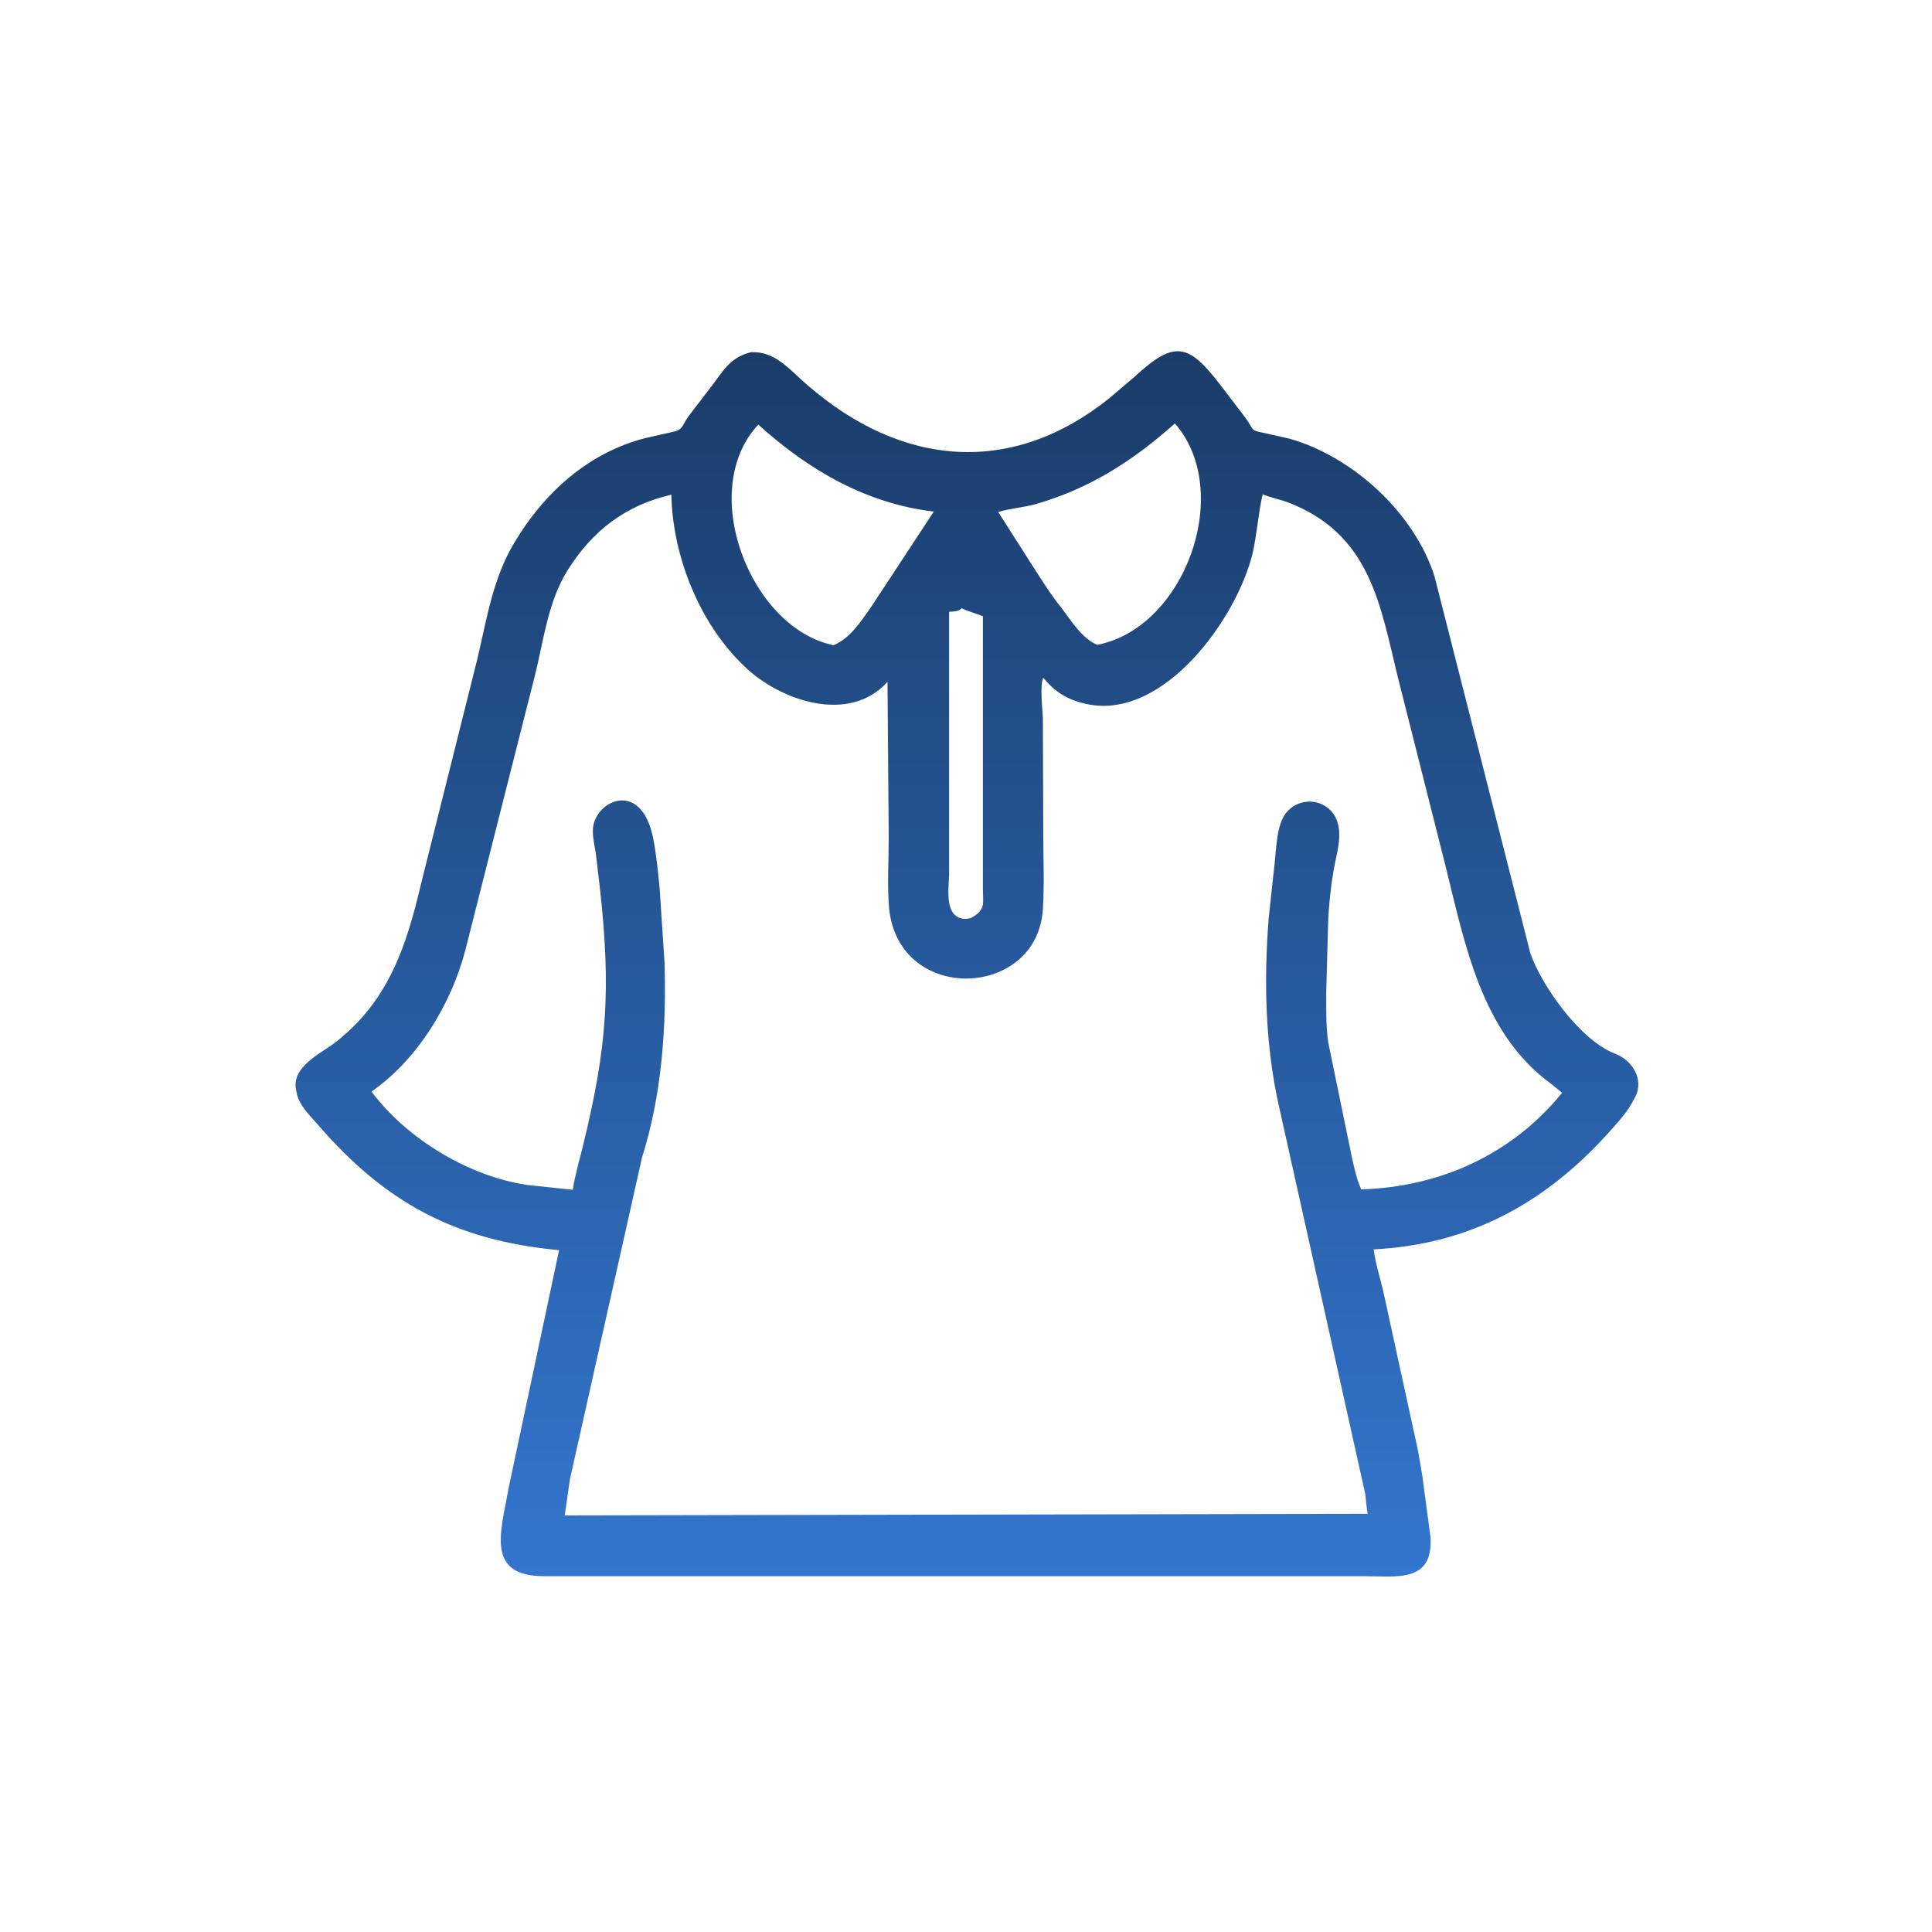
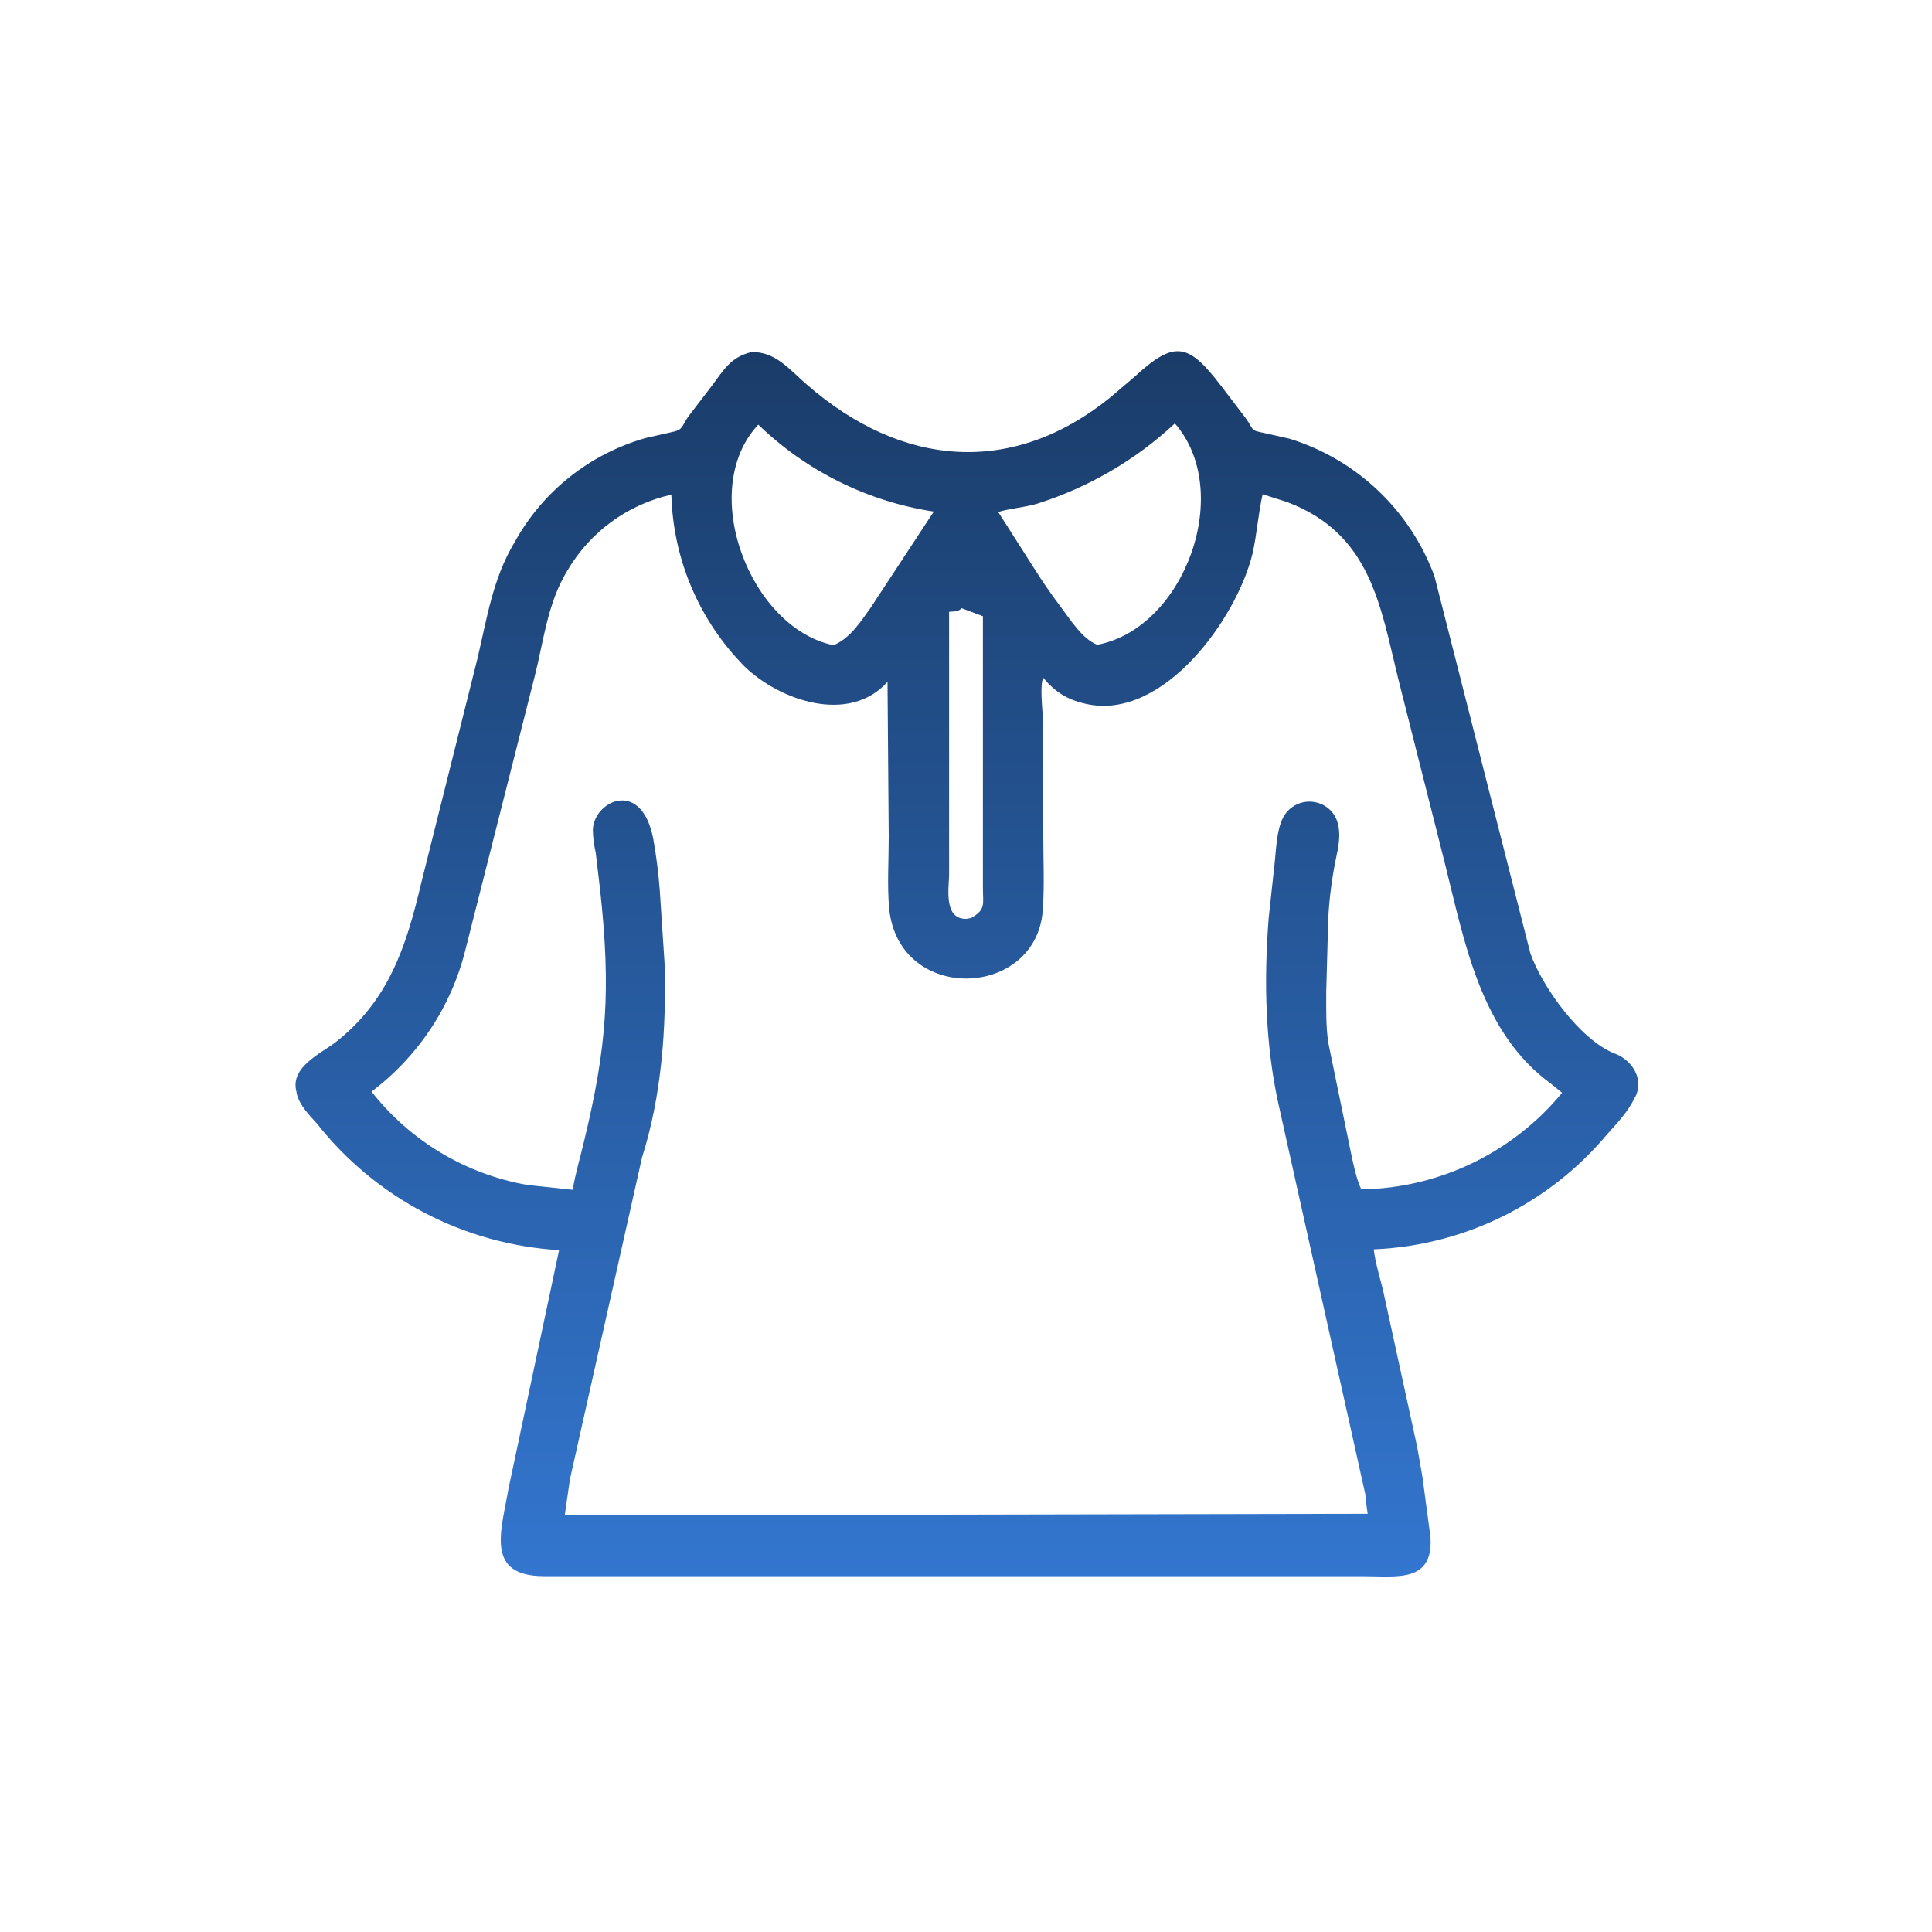
- <svg xmlns="http://www.w3.org/2000/svg" width="48" height="48" viewBox="0 0 48 48" fill="none">
-   <path d="M31.86 39.16L13.52 39.16C12.05 39.16 12.45 38.05 12.63 37L13.89 31.06C11.31 30.82 9.56 29.88 7.87 27.91C7.68 27.7 7.46 27.48 7.38 27.2L7.36 27.1C7.22 26.51 7.96 26.18 8.33 25.9C9.65 24.87 10.09 23.53 10.46 21.96L11.86 16.37C12.1 15.36 12.24 14.38 12.78 13.48C13.52 12.24 14.62 11.24 16.05 10.88L16.67 10.74C16.98 10.68 16.92 10.61 17.1 10.35L17.69 9.58C17.98 9.19 18.16 8.87 18.66 8.75C19.26 8.72 19.62 9.19 20.04 9.55C22.41 11.62 25.16 11.84 27.59 9.87L28.2 9.35C29.19 8.44 29.53 8.53 30.34 9.59L30.95 10.39C31.18 10.71 31.04 10.68 31.42 10.76L32.04 10.9C33.6 11.34 35.14 12.74 35.64 14.32L38.02 23.68C38.3 24.49 39.26 25.85 40.13 26.18C40.55 26.34 40.85 26.81 40.63 27.25L40.61 27.28C40.45 27.62 40.18 27.9 39.93 28.18C38.35 29.92 36.48 30.92 34.13 31.04C34.17 31.37 34.28 31.73 34.36 32.05L35.21 35.95C35.26 36.19 35.3 36.44 35.34 36.69L35.54 38.19C35.61 39.33 34.71 39.16 33.87 39.16L31.86 39.16ZM29.19 10.52C28.16 11.44 27.09 12.13 25.75 12.52C25.43 12.61 25.1 12.63 24.8 12.72L25.68 14.1C25.9 14.44 26.11 14.78 26.37 15.1C26.61 15.42 26.89 15.87 27.26 16.02C29.43 15.61 30.67 12.22 29.19 10.52ZM18.84 10.55C17.31 12.18 18.64 15.61 20.71 16.03C21.12 15.86 21.38 15.45 21.63 15.1L23.2 12.71C21.51 12.51 20.08 11.67 18.84 10.55ZM31.37 12.28C31.26 12.76 31.23 13.26 31.12 13.75C30.73 15.36 28.91 17.91 26.99 17.49L26.95 17.48C26.51 17.38 26.2 17.18 25.92 16.84C25.83 17.01 25.9 17.62 25.91 17.84L25.92 20.75C25.92 21.35 25.95 21.98 25.91 22.58C25.78 24.82 22.33 24.96 22.09 22.57C22.04 21.99 22.08 21.38 22.08 20.8L22.05 16.94C21.1 18 19.38 17.41 18.5 16.56C17.38 15.5 16.71 13.82 16.68 12.29C15.55 12.55 14.72 13.18 14.1 14.17C13.6 14.98 13.51 15.92 13.28 16.82L11.56 23.61C11.21 24.95 10.37 26.33 9.23 27.12C10.11 28.3 11.66 29.23 13.1 29.44L14.23 29.56C14.29 29.17 14.41 28.78 14.5 28.4C15.08 26.01 15.18 24.6 14.91 22.11L14.8 21.18C14.77 21 14.73 20.84 14.73 20.66C14.7 19.93 15.93 19.29 16.23 20.84C16.31 21.25 16.35 21.67 16.39 22.09L16.51 23.92C16.56 25.53 16.44 27.22 15.95 28.76L14.16 36.75L14.03 37.65L33.98 37.61C33.95 37.45 33.94 37.29 33.92 37.12L31.77 27.46C31.43 25.93 31.4 24.36 31.52 22.81L31.67 21.43C31.71 21.07 31.72 20.49 31.95 20.2C32.21 19.87 32.69 19.82 33.01 20.09C33.36 20.39 33.29 20.89 33.2 21.29C33.09 21.77 33.03 22.32 33 22.82L32.95 24.64C32.95 25.05 32.94 25.5 33 25.9L33.57 28.67C33.63 28.95 33.7 29.29 33.82 29.55C35.77 29.49 37.56 28.69 38.81 27.15L38.54 26.93C36.79 25.66 36.39 23.42 35.9 21.46L34.73 16.83C34.29 15.03 34.05 13.25 31.97 12.47C31.77 12.4 31.56 12.36 31.37 12.28ZM23.89 15.11L23.86 15.14C23.78 15.2 23.67 15.19 23.58 15.2L23.58 21.75C23.57 22.09 23.45 22.83 24 22.83L24.12 22.81C24.5 22.6 24.42 22.46 24.42 22.07L24.42 15.31C24.25 15.24 24.05 15.19 23.89 15.11Z" fill="url(#paint0_linear_1_592)" />
+ <svg xmlns="http://www.w3.org/2000/svg" width="48" height="48" fill="none" viewBox="0 0 48 48">
+   <path fill="url(#a)" d="M31.86 39.16H13.52c-1.47 0-1.07-1.11-.89-2.16l1.26-5.94a8.3 8.3 0 0 1-6.02-3.15c-.19-.21-.41-.43-.49-.71l-.02-.1c-.14-.59.6-.92.97-1.2 1.32-1.03 1.76-2.37 2.13-3.94l1.4-5.59c.24-1.01.38-1.99.92-2.89a5.4 5.4 0 0 1 3.27-2.6l.62-.14c.31-.06.25-.13.43-.39l.59-.77c.29-.39.47-.71.97-.83.6-.03.96.44 1.38.8 2.37 2.07 5.12 2.29 7.55.32l.61-.52c.99-.91 1.33-.82 2.14.24l.61.8c.23.32.09.29.47.37l.62.14a5.6 5.6 0 0 1 3.6 3.42l2.38 9.36c.28.81 1.24 2.17 2.11 2.5.42.16.72.63.5 1.07l-.02.03c-.16.34-.43.62-.68.9a8 8 0 0 1-5.8 2.86c.04.33.15.69.23 1.01l.85 3.9.13.74.2 1.5c.07 1.14-.83.97-1.67.97zm-2.67-28.64a9 9 0 0 1-3.44 2c-.32.09-.65.11-.95.2l.88 1.38q.32.51.69 1c.24.32.52.77.89.92 2.17-.41 3.41-3.8 1.93-5.5m-10.35.03c-1.53 1.63-.2 5.06 1.87 5.48.41-.17.67-.58.92-.93l1.57-2.39a8 8 0 0 1-4.36-2.16m12.53 1.73c-.11.48-.14.98-.25 1.47-.39 1.61-2.21 4.16-4.13 3.74l-.04-.01c-.44-.1-.75-.3-1.03-.64-.09.17-.02.78-.01 1l.01 2.91c0 .6.03 1.23-.01 1.83-.13 2.24-3.58 2.38-3.82-.01-.05-.58-.01-1.19-.01-1.77l-.03-3.86c-.95 1.06-2.67.47-3.55-.38a6.3 6.3 0 0 1-1.82-4.27 4 4 0 0 0-2.58 1.88c-.5.81-.59 1.75-.82 2.65l-1.72 6.79a6.3 6.3 0 0 1-2.33 3.51 6.3 6.3 0 0 0 3.87 2.32l1.13.12c.06-.39.18-.78.27-1.16.58-2.39.68-3.8.41-6.29l-.11-.93q-.06-.26-.07-.52c-.03-.73 1.2-1.37 1.5.18q.11.62.16 1.25l.12 1.83c.05 1.61-.07 3.3-.56 4.84l-1.79 7.99-.13.9 19.95-.04q-.04-.24-.06-.49l-2.15-9.66c-.34-1.53-.37-3.1-.25-4.65l.15-1.38c.04-.36.05-.94.28-1.23a.74.74 0 0 1 1.06-.11c.35.3.28.8.19 1.2a10 10 0 0 0-.2 1.53l-.05 1.82c0 .41-.01.86.05 1.26l.57 2.77c.06.28.13.62.25.88a6.6 6.6 0 0 0 4.99-2.4l-.27-.22c-1.75-1.27-2.15-3.51-2.64-5.47l-1.17-4.63c-.44-1.8-.68-3.58-2.76-4.36zm-7.48 2.83-.03.03c-.08.06-.19.05-.28.06v6.55c-.01.34-.13 1.08.42 1.08l.12-.02c.38-.21.3-.35.3-.74v-6.76z" />
  <defs>
-     <linearGradient id="paint0_linear_1_592" x1="24.02" y1="8.73" x2="24.02" y2="39.17" gradientUnits="userSpaceOnUse">
-       <stop stop-color="#1A3C69" />
-       <stop offset="1" stop-color="#3376CF" />
+     <linearGradient id="a" x1="24.02" x2="24.02" y1="8.73" y2="39.17" gradientUnits="userSpaceOnUse">
+       <stop stop-color="#1a3c69" />
+       <stop offset="1" stop-color="#3376cf" />
    </linearGradient>
  </defs>
</svg>
